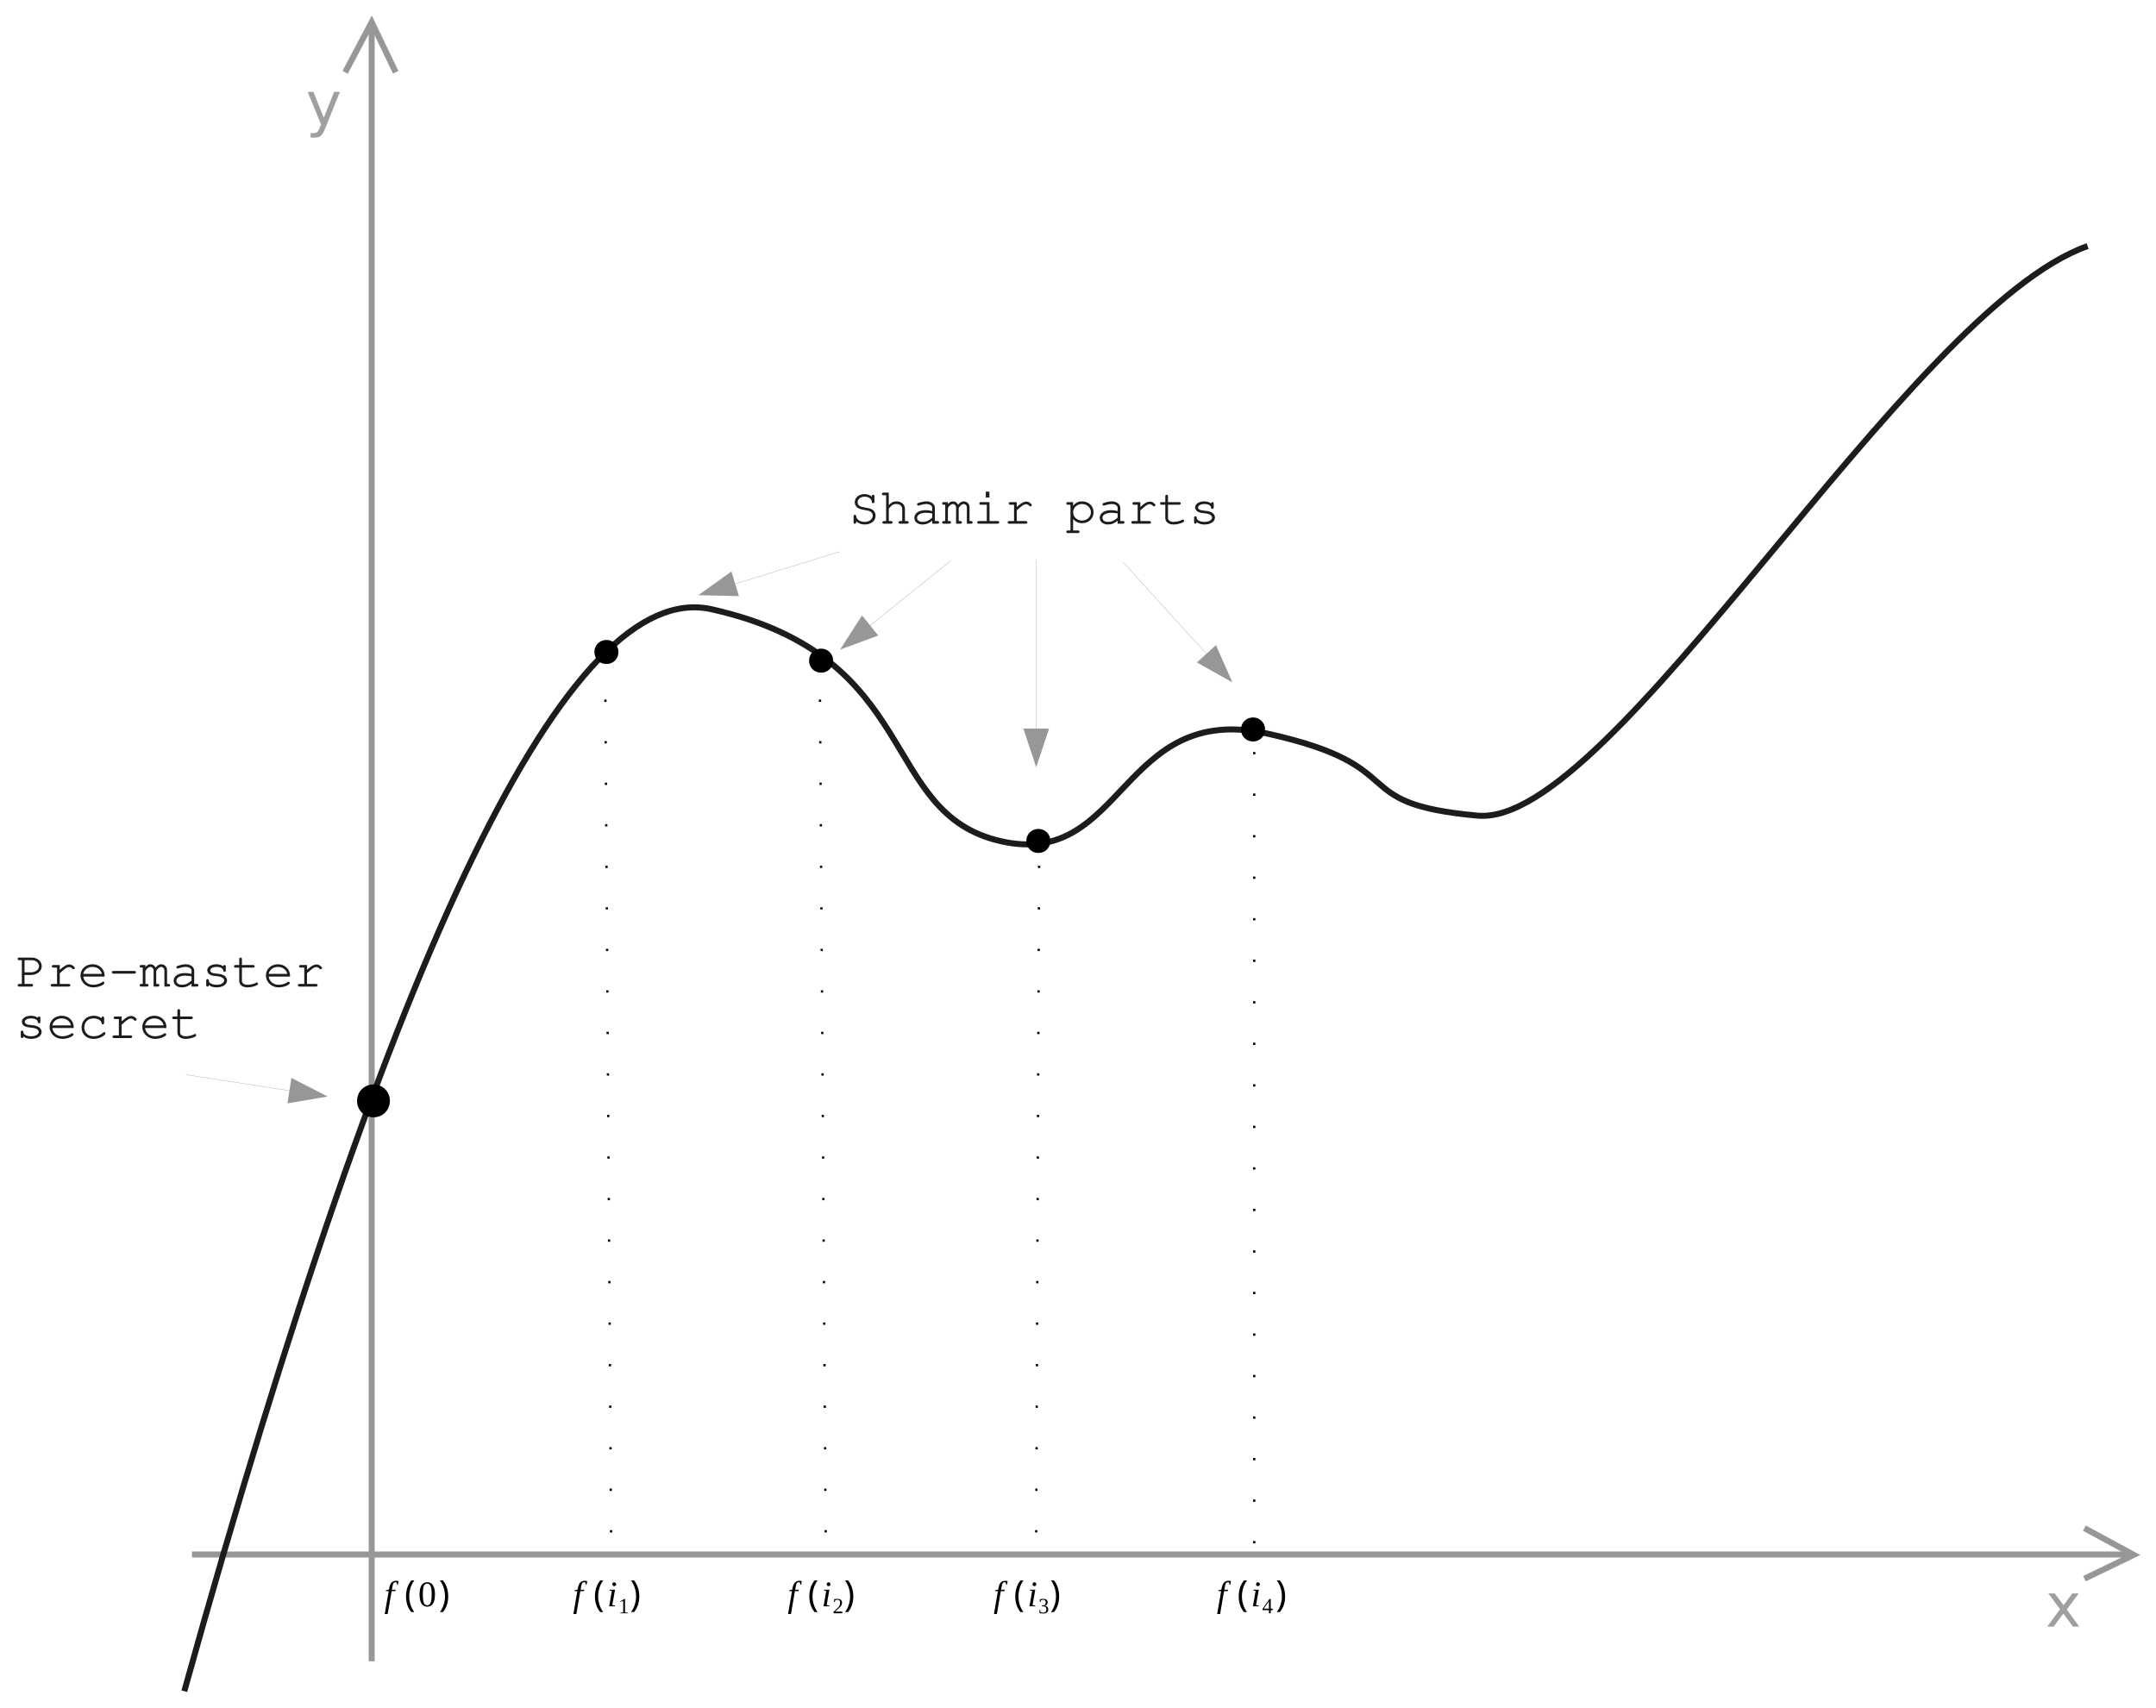
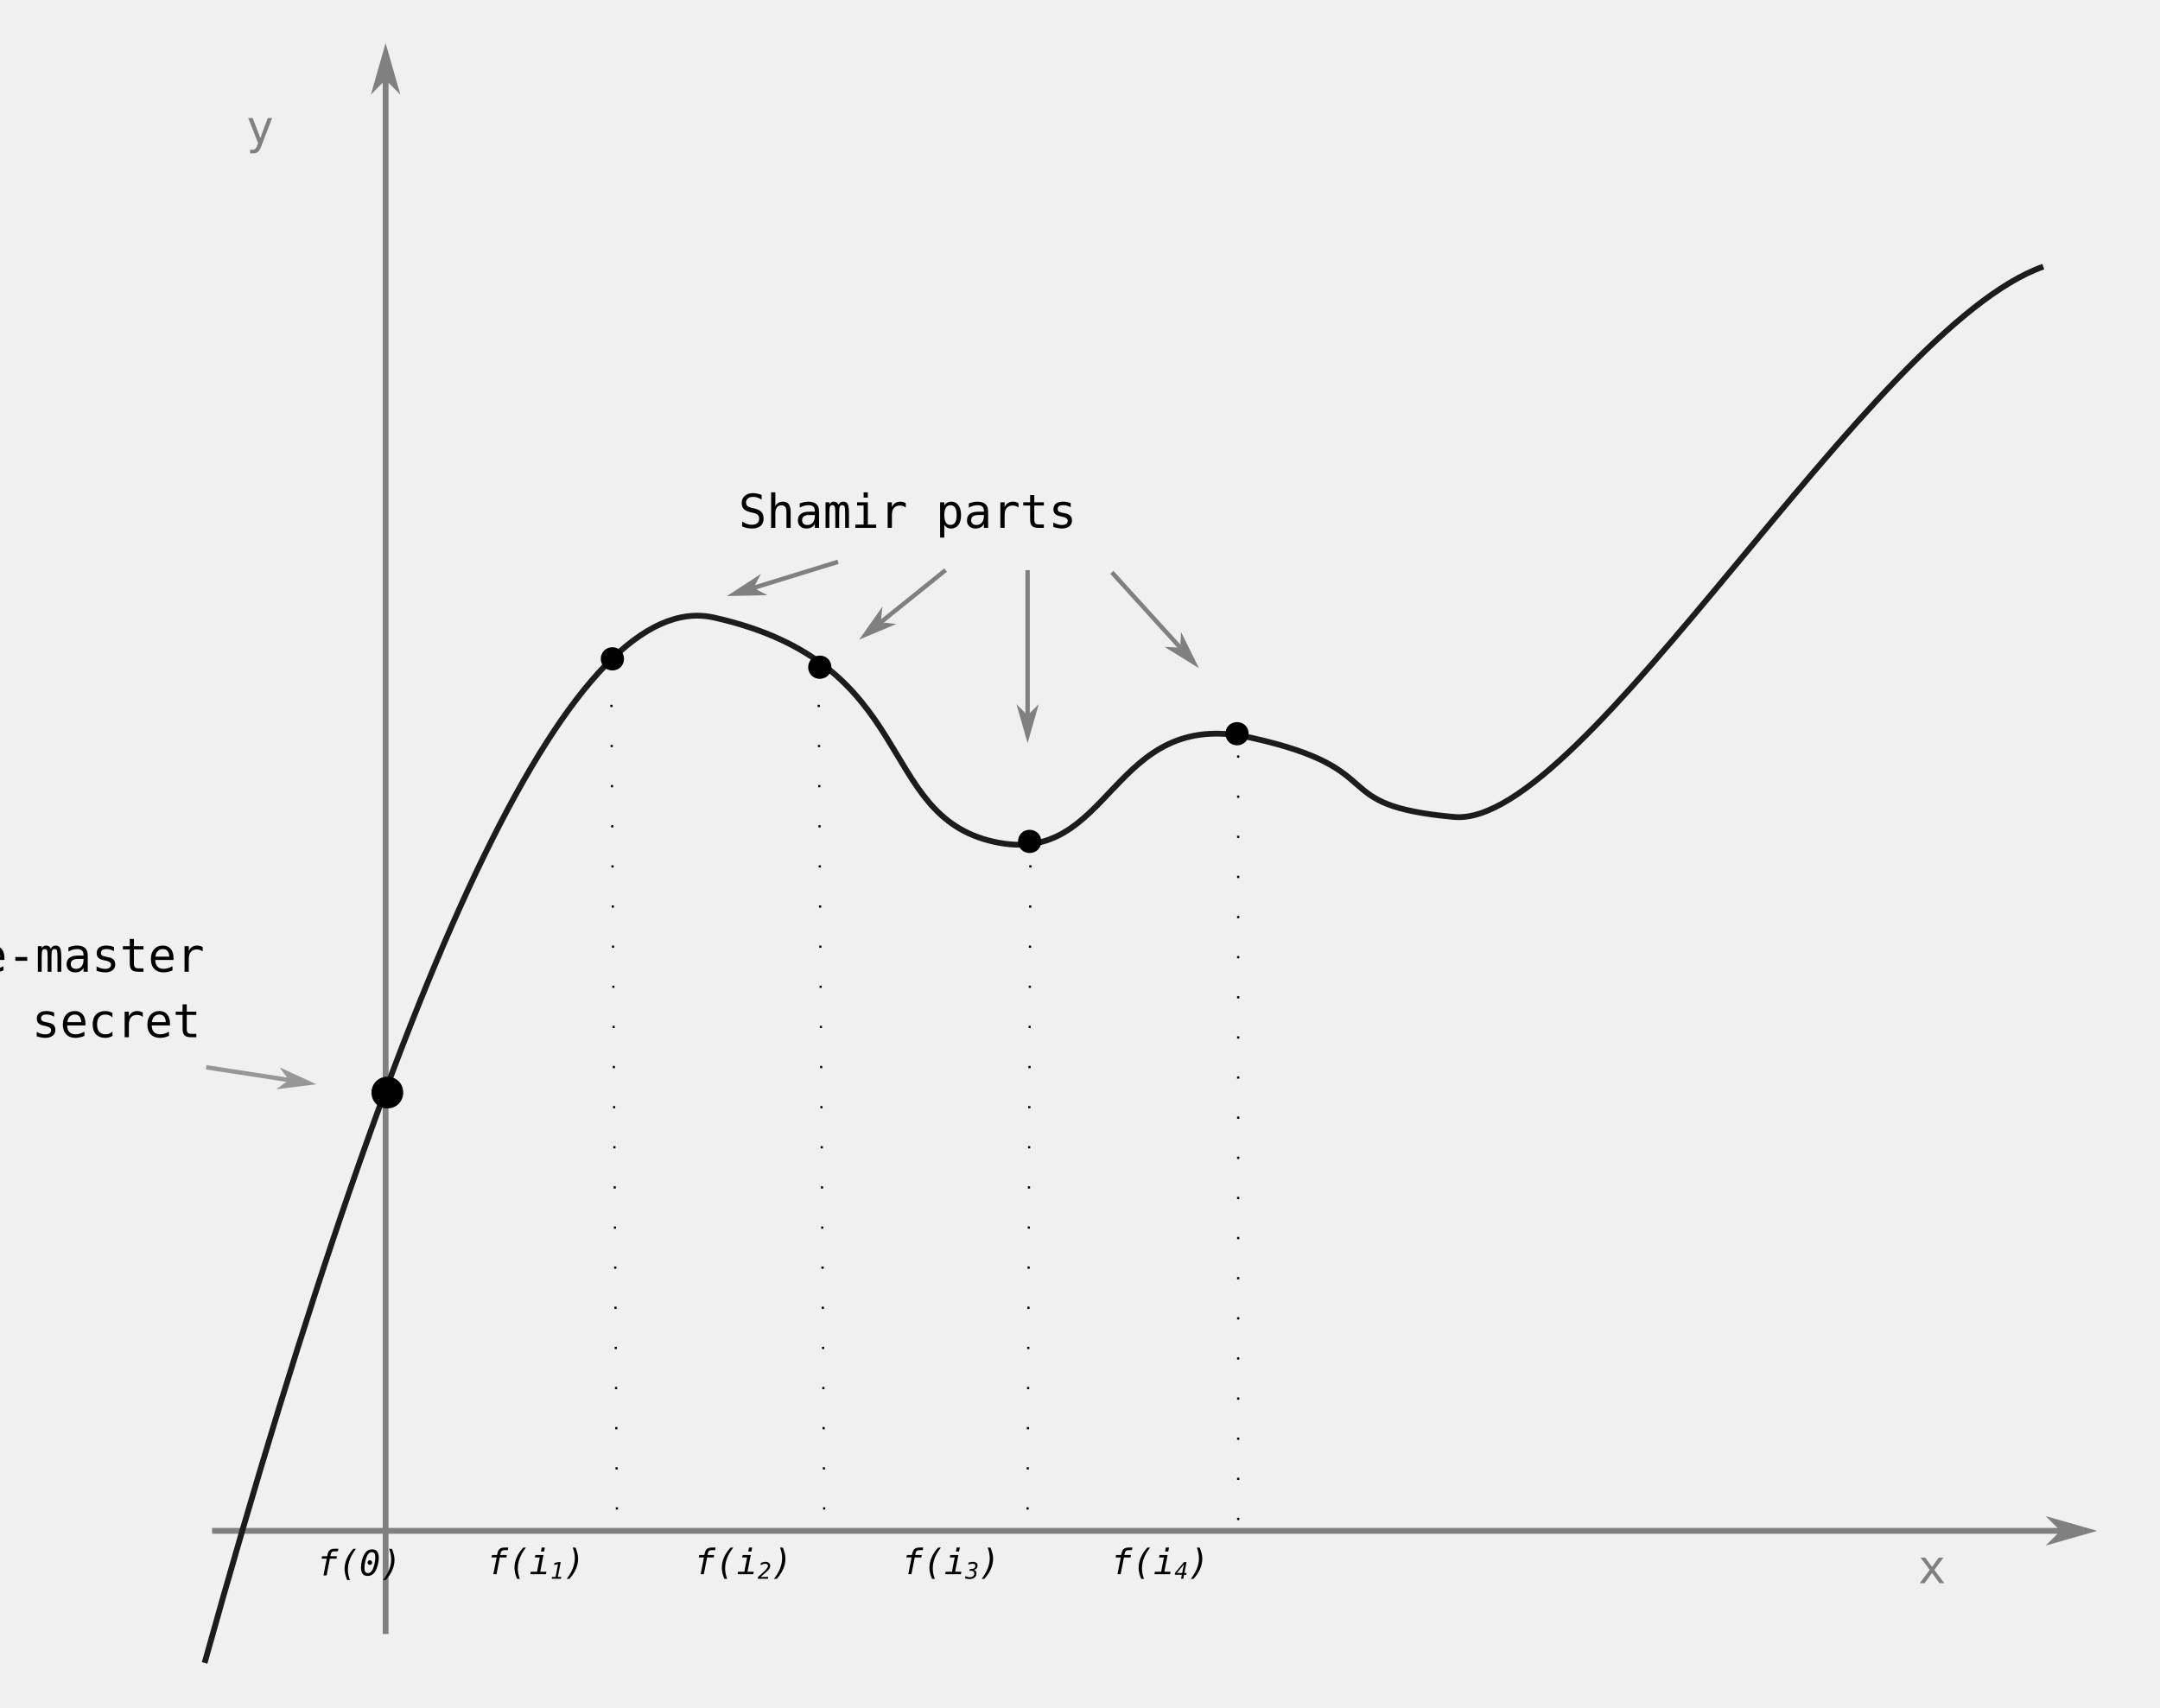
- <svg xmlns="http://www.w3.org/2000/svg" viewBox="0 0 949.333 752" height="752" width="949.333" xml:space="preserve" id="svg2" version="1.1">
+ <svg xmlns="http://www.w3.org/2000/svg" viewBox="0 0 984.522 778.373" height="778.373" width="984.522" xml:space="preserve" id="svg2" version="1.1">
  <defs id="defs6">
-     <clipPath id="clipPath18" clipPathUnits="userSpaceOnUse">
-       <path id="path16" d="M 0,0 H 1037.991 V 972 H 0 Z" />
-     </clipPath>
-     <clipPath id="clipPath22" clipPathUnits="userSpaceOnUse">
-       <path style="clip-rule:evenodd" id="path20" d="M 0,0.028 H 1037.962 V 971.999 H 0 Z" />
-     </clipPath>
-     <clipPath id="clipPath26" clipPathUnits="userSpaceOnUse">
-       <path style="clip-rule:evenodd" id="path24" d="m 265.209,234.255 h 28.743 v 15.363 h -28.743 z" />
-     </clipPath>
-     <clipPath id="clipPath30" clipPathUnits="userSpaceOnUse">
-       <path style="clip-rule:evenodd" id="path28" d="m 336.075,234.255 h 28.743 v 15.363 h -28.743 z" />
-     </clipPath>
-     <clipPath id="clipPath34" clipPathUnits="userSpaceOnUse">
-       <path style="clip-rule:evenodd" id="path32" d="m 477.807,234.255 h 29.338 v 15.363 h -29.338 z" />
-     </clipPath>
-     <clipPath id="clipPath38" clipPathUnits="userSpaceOnUse">
-       <path style="clip-rule:evenodd" id="path36" d="m 404.107,234.255 h 28.743 v 15.363 h -28.743 z" />
-     </clipPath>
-     <clipPath id="clipPath42" clipPathUnits="userSpaceOnUse">
-       <path style="clip-rule:evenodd" id="path40" d="m 202.847,235.077 h 28.006 v 14.541 h -28.006 z" />
-     </clipPath>
-     <clipPath id="clipPath46" clipPathUnits="userSpaceOnUse">
-       <path style="clip-rule:evenodd" id="path44" d="M 0,0.028 H 1037.962 V 971.999 H 0 Z" />
-     </clipPath>
+     <marker orient="auto" refY="0.0" refX="0.0" id="Arrow1Mstart" style="overflow:visible">
+       <path id="path6811" d="M 0.0,0.0 L 5.0,-5.0 L -12.5,0.0 L 5.0,5.0 L 0.0,0.0 z " style="fill-rule:evenodd;stroke:#808080;stroke-width:1pt;stroke-opacity:1;fill:#808080;fill-opacity:1" transform="scale(0.4) translate(10,0)" />
+     </marker>
+     <marker orient="auto" refY="0.0" refX="0.0" id="Arrow1Mend" style="overflow:visible;">
+       <path id="path6814" d="M 0.0,0.0 L 5.0,-5.0 L -12.5,0.0 L 5.0,5.0 L 0.0,0.0 z " style="fill-rule:evenodd;stroke:#808080;stroke-width:1pt;stroke-opacity:1;fill:#808080;fill-opacity:1" transform="scale(0.4) rotate(180) translate(10,0)" />
+     </marker>
+     <marker style="overflow:visible;" id="marker7557" refX="0.0" refY="0.0" orient="auto">
+       <path transform="scale(0.4) rotate(180) translate(10,0)" style="fill-rule:evenodd;stroke:#808080;stroke-width:1pt;stroke-opacity:1;fill:#808080;fill-opacity:1" d="M 0.0,0.0 L 5.0,-5.0 L -12.5,0.0 L 5.0,5.0 L 0.0,0.0 z " id="path7555" />
+     </marker>
+     <marker style="overflow:visible;" id="marker7493" refX="0.0" refY="0.0" orient="auto">
+       <path transform="scale(0.4) rotate(180) translate(10,0)" style="fill-rule:evenodd;stroke:#808080;stroke-width:1pt;stroke-opacity:1;fill:#808080;fill-opacity:1" d="M 0.0,0.0 L 5.0,-5.0 L -12.5,0.0 L 5.0,5.0 L 0.0,0.0 z " id="path7491" />
+     </marker>
+     <marker style="overflow:visible;" id="marker7435" refX="0.0" refY="0.0" orient="auto">
+       <path transform="scale(0.4) rotate(180) translate(10,0)" style="fill-rule:evenodd;stroke:#808080;stroke-width:1pt;stroke-opacity:1;fill:#808080;fill-opacity:1" d="M 0.0,0.0 L 5.0,-5.0 L -12.5,0.0 L 5.0,5.0 L 0.0,0.0 z " id="path7433" />
+     </marker>
+     <marker orient="auto" refY="0.0" refX="0.0" id="marker7377" style="overflow:visible;">
+       <path id="path7375" d="M 0.0,0.0 L 5.0,-5.0 L -12.5,0.0 L 5.0,5.0 L 0.0,0.0 z " style="fill-rule:evenodd;stroke:#808080;stroke-width:1pt;stroke-opacity:1;fill:#808080;fill-opacity:1" transform="scale(0.4) rotate(180) translate(10,0)" />
+     </marker>
+     <marker orient="auto" refY="0.0" refX="0.0" id="marker7313" style="overflow:visible;">
+       <path id="path7311" d="M 0.0,0.0 L 5.0,-5.0 L -12.5,0.0 L 5.0,5.0 L 0.0,0.0 z " style="fill-rule:evenodd;stroke:#979797;stroke-width:1pt;stroke-opacity:1;fill:#979797;fill-opacity:1" transform="scale(0.4) rotate(180) translate(10,0)" />
+     </marker>
  </defs>
-   <g transform="matrix(1.333333,0,0,-1.333333,0,752)" id="g10">
-     <g transform="translate(-79,-205)" id="g12">
-       <g id="g14" />
-       <g id="g340">
-         <g id="g338" clip-path="url(#clipPath18)">
-           <g id="g124">
-             <g id="g122" clip-path="url(#clipPath22)">
-               <path id="path48" style="fill:#ffffff;fill-opacity:1;fill-rule:evenodd;stroke:none" d="M 0,972 H 1037.962 V 0.028 L 0,0.028 Z" />
-               <g id="g52">
-                 <path id="path50" style="fill:none;stroke:#979797;stroke-width:1.984;stroke-linecap:butt;stroke-linejoin:miter;stroke-miterlimit:7.661;stroke-dasharray:none;stroke-opacity:1" d="m 201.742,760.252 v -540" />
-               </g>
-               <g id="g56">
-                 <path id="path54" style="fill:none;stroke:#979797;stroke-width:1.984;stroke-linecap:butt;stroke-linejoin:miter;stroke-miterlimit:7.661;stroke-dasharray:none;stroke-opacity:1" d="M 142.413,255.515 H 782.957" />
-               </g>
-               <g id="g62">
-                 <text id="text60" style="font-variant:normal;font-weight:normal;font-size:20.013px;font-family:'Bitstream Vera Sans';-inkscape-font-specification:BitstreamVeraSans-Roman;writing-mode:lr-tb;fill:#9f9f9f;fill-opacity:1;fill-rule:nonzero;stroke:none" transform="matrix(1,0,0,-1,180,727.71)">
-                   <tspan id="tspan58" y="0" x="0">y</tspan>
-                 </text>
-               </g>
-               <g id="g66">
-                 <path id="path64" style="fill:none;stroke:#1c1c1c;stroke-width:1.984;stroke-linecap:butt;stroke-linejoin:miter;stroke-miterlimit:7.661;stroke-dasharray:none;stroke-opacity:1" d="m 139.861,210.359 c 69.308,248.74 127.361,367.852 174.133,357.392 70.157,-15.704 54.878,-67.521 95.669,-76.649 40.791,-9.127 39.345,46.46 88.157,35.518 48.813,-10.913 24.577,-23.017 69.166,-27.042 44.589,-4.025 141.817,167.187 201.43,188.135" />
-               </g>
-               <g id="g70">
-                 <path id="path68" style="fill:none;stroke:#979797;stroke-width:1.984;stroke-linecap:butt;stroke-linejoin:miter;stroke-miterlimit:7.661;stroke-dasharray:none;stroke-opacity:1" d="m 192.983,745.115 8.759,16.554 7.937,-16.554" />
-               </g>
-               <g id="g74">
-                 <path id="path72" style="fill:none;stroke:#979797;stroke-width:1.984;stroke-linecap:butt;stroke-linejoin:miter;stroke-miterlimit:7.661;stroke-dasharray:none;stroke-opacity:1" d="m 767.367,264.217 16.271,-8.815 -16.271,-7.881" />
-               </g>
-               <g id="g80">
-                 <text id="text78" style="font-variant:normal;font-weight:normal;font-size:20.013px;font-family:'Bitstream Vera Sans';-inkscape-font-specification:BitstreamVeraSans-Roman;writing-mode:lr-tb;fill:#9f9f9f;fill-opacity:1;fill-rule:nonzero;stroke:none" transform="matrix(1,0,0,-1,754.498,231.704)">
-                   <tspan id="tspan76" y="0" x="0">x</tspan>
-                 </text>
-               </g>
-               <path id="path82" style="fill:#000000;fill-opacity:1;fill-rule:evenodd;stroke:none" d="m 279.269,557.235 c 2.041,0 3.6,-1.559 3.6,-3.6 0,-2.041 -1.559,-3.6 -3.6,-3.6 -2.041,0 -3.6,1.559 -3.6,3.6 0,2.041 1.559,3.6 3.6,3.6 z" />
-               <g id="g86">
-                 <path id="path84" style="fill:none;stroke:#000000;stroke-width:0.75;stroke-linecap:butt;stroke-linejoin:round;stroke-miterlimit:10;stroke-dasharray:none;stroke-opacity:1" d="m 279.269,557.235 c 2.041,0 3.6,-1.559 3.6,-3.6 0,-2.041 -1.559,-3.6 -3.6,-3.6 -2.041,0 -3.6,1.559 -3.6,3.6 0,2.041 1.559,3.6 3.6,3.6 z" />
-               </g>
-               <path id="path88" style="fill:#000000;fill-opacity:1;fill-rule:evenodd;stroke:none" d="m 350.164,554.372 c 2.041,0 3.6,-1.559 3.6,-3.6 0,-2.041 -1.559,-3.6 -3.6,-3.6 -2.041,0 -3.6,1.559 -3.6,3.6 0,2.041 1.559,3.6 3.6,3.6 z" />
-               <g id="g92">
-                 <path id="path90" style="fill:none;stroke:#000000;stroke-width:0.75;stroke-linecap:butt;stroke-linejoin:round;stroke-miterlimit:10;stroke-dasharray:none;stroke-opacity:1" d="m 350.164,554.372 c 2.041,0 3.6,-1.559 3.6,-3.6 0,-2.041 -1.559,-3.6 -3.6,-3.6 -2.041,0 -3.6,1.559 -3.6,3.6 0,2.041 1.559,3.6 3.6,3.6 z" />
-               </g>
-               <path id="path94" style="fill:#000000;fill-opacity:1;fill-rule:evenodd;stroke:none" d="m 421.909,494.816 c 2.041,0 3.6,-1.559 3.6,-3.6 0,-2.041 -1.559,-3.6 -3.6,-3.6 -2.041,0 -3.6,1.559 -3.6,3.6 0,2.041 1.559,3.6 3.6,3.6 z" />
-               <g id="g98">
-                 <path id="path96" style="fill:none;stroke:#000000;stroke-width:0.75;stroke-linecap:butt;stroke-linejoin:round;stroke-miterlimit:10;stroke-dasharray:none;stroke-opacity:1" d="m 421.909,494.816 c 2.041,0 3.6,-1.559 3.6,-3.6 0,-2.041 -1.559,-3.6 -3.6,-3.6 -2.041,0 -3.6,1.559 -3.6,3.6 0,2.041 1.559,3.6 3.6,3.6 z" />
-               </g>
-               <g id="g102">
-                 <path id="path100" style="fill:none;stroke:#000000;stroke-width:0.75;stroke-linecap:butt;stroke-linejoin:round;stroke-miterlimit:10;stroke-dasharray:0.764, 12.954;stroke-dashoffset:0;stroke-opacity:1" d="m 280.8,262.8 -1.928,283.861" />
-               </g>
-               <g id="g106">
-                 <path id="path104" style="fill:none;stroke:#000000;stroke-width:0.75;stroke-linecap:butt;stroke-linejoin:round;stroke-miterlimit:10;stroke-dasharray:0.764, 12.954;stroke-dashoffset:0;stroke-opacity:1" d="m 351.666,262.8 -1.927,283.861" />
-               </g>
-               <g id="g110">
-                 <path id="path108" style="fill:none;stroke:#000000;stroke-width:0.75;stroke-linecap:butt;stroke-linejoin:round;stroke-miterlimit:10;stroke-dasharray:0.764, 12.954;stroke-dashoffset:0;stroke-opacity:1" d="M 421.2,262.8 422.164,486" />
-               </g>
-               <g id="g114">
-                 <path id="path112" style="fill:none;stroke:#000000;stroke-width:0.75;stroke-linecap:butt;stroke-linejoin:round;stroke-miterlimit:10;stroke-dasharray:0.764, 12.954;stroke-dashoffset:0;stroke-opacity:1" d="M 493.2,259.2 V 527.669" />
-               </g>
-               <path id="path116" style="fill:#000000;fill-opacity:1;fill-rule:evenodd;stroke:none" d="m 492.803,531.638 c 2.041,0 3.6,-1.559 3.6,-3.6 0,-2.041 -1.559,-3.6 -3.6,-3.6 -2.041,0 -3.6,1.559 -3.6,3.6 0,2.041 1.559,3.6 3.6,3.6 z" />
-               <g id="g120">
-                 <path id="path118" style="fill:none;stroke:#000000;stroke-width:0.75;stroke-linecap:butt;stroke-linejoin:round;stroke-miterlimit:10;stroke-dasharray:none;stroke-opacity:1" d="m 492.803,531.638 c 2.041,0 3.6,-1.559 3.6,-3.6 0,-2.041 -1.559,-3.6 -3.6,-3.6 -2.041,0 -3.6,1.559 -3.6,3.6 0,2.041 1.559,3.6 3.6,3.6 z" />
-               </g>
-             </g>
-           </g>
-           <g id="g158">
-             <g id="g156" clip-path="url(#clipPath26)">
-               <g id="g130">
-                 <text id="text128" style="font-style:italic;font-variant:normal;font-size:11.991px;font-family:'Liberation Serif';-inkscape-font-specification:LiberationSerif-Italic;writing-mode:lr-tb;fill:#000000;fill-opacity:1;fill-rule:nonzero;stroke:none" transform="matrix(1,0,0,-1,268.214,238.394)">
-                   <tspan id="tspan126" y="0" x="0">f</tspan>
-                 </text>
-               </g>
-               <g id="g136">
-                 <text id="text134" style="font-variant:normal;font-weight:normal;font-size:11.991px;font-family:OpenSymbol;-inkscape-font-specification:OpenSymbol;writing-mode:lr-tb;fill:#000000;fill-opacity:1;fill-rule:nonzero;stroke:none" transform="matrix(1,0,0,-1,274.989,238.394)">
-                   <tspan id="tspan132" y="0" x="0">(</tspan>
-                 </text>
-               </g>
-               <g id="g142">
-                 <text id="text140" style="font-style:italic;font-variant:normal;font-size:11.991px;font-family:'Liberation Serif';-inkscape-font-specification:LiberationSerif-Italic;writing-mode:lr-tb;fill:#000000;fill-opacity:1;fill-rule:nonzero;stroke:none" transform="matrix(1,0,0,-1,279.496,238.394)">
-                   <tspan id="tspan138" y="0" x="0">i</tspan>
-                 </text>
-               </g>
-               <g id="g148">
-                 <text id="text146" style="font-variant:normal;font-weight:normal;font-size:7.2px;font-family:'Liberation Serif';-inkscape-font-specification:LiberationSerif;writing-mode:lr-tb;fill:#000000;fill-opacity:1;fill-rule:nonzero;stroke:none" transform="matrix(1,0,0,-1,283.209,236.098)">
-                   <tspan id="tspan144" y="0" x="0">1</tspan>
-                 </text>
-               </g>
-               <g id="g154">
-                 <text id="text152" style="font-variant:normal;font-weight:normal;font-size:11.991px;font-family:OpenSymbol;-inkscape-font-specification:OpenSymbol;writing-mode:lr-tb;fill:#000000;fill-opacity:1;fill-rule:nonzero;stroke:none" transform="matrix(1,0,0,-1,287.008,238.394)">
-                   <tspan id="tspan150" y="0" x="0">)</tspan>
-                 </text>
-               </g>
-             </g>
-           </g>
-           <g id="g192">
-             <g id="g190" clip-path="url(#clipPath30)">
-               <g id="g164">
-                 <text id="text162" style="font-style:italic;font-variant:normal;font-size:11.991px;font-family:'Liberation Serif';-inkscape-font-specification:LiberationSerif-Italic;writing-mode:lr-tb;fill:#000000;fill-opacity:1;fill-rule:nonzero;stroke:none" transform="matrix(0.9929,0,0,-1,339.109,238.394)">
-                   <tspan id="tspan160" y="0" x="0">f</tspan>
-                 </text>
-               </g>
-               <g id="g170">
-                 <text id="text168" style="font-variant:normal;font-weight:normal;font-size:11.991px;font-family:OpenSymbol;-inkscape-font-specification:OpenSymbol;writing-mode:lr-tb;fill:#000000;fill-opacity:1;fill-rule:nonzero;stroke:none" transform="matrix(0.9929,0,0,-1,345.798,238.394)">
-                   <tspan id="tspan166" y="0" x="0">(</tspan>
-                 </text>
-               </g>
-               <g id="g176">
-                 <text id="text174" style="font-style:italic;font-variant:normal;font-size:11.991px;font-family:'Liberation Serif';-inkscape-font-specification:LiberationSerif-Italic;writing-mode:lr-tb;fill:#000000;fill-opacity:1;fill-rule:nonzero;stroke:none" transform="matrix(0.9929,0,0,-1,350.306,238.394)">
-                   <tspan id="tspan172" y="0" x="0">i</tspan>
-                 </text>
-               </g>
-               <g id="g182">
-                 <text id="text180" style="font-variant:normal;font-weight:normal;font-size:7.2px;font-family:'Liberation Serif';-inkscape-font-specification:LiberationSerif;writing-mode:lr-tb;fill:#000000;fill-opacity:1;fill-rule:nonzero;stroke:none" transform="matrix(0.99212,0,0,-1,353.991,236.098)">
-                   <tspan id="tspan178" y="0" x="0">2</tspan>
-                 </text>
-               </g>
-               <g id="g188">
-                 <text id="text186" style="font-variant:normal;font-weight:normal;font-size:11.991px;font-family:OpenSymbol;-inkscape-font-specification:OpenSymbol;writing-mode:lr-tb;fill:#000000;fill-opacity:1;fill-rule:nonzero;stroke:none" transform="matrix(0.9929,0,0,-1,357.704,238.394)">
-                   <tspan id="tspan184" y="0" x="0">)</tspan>
-                 </text>
-               </g>
-             </g>
-           </g>
-           <g id="g226">
-             <g id="g224" clip-path="url(#clipPath34)">
-               <g id="g198">
-                 <text id="text196" style="font-style:italic;font-variant:normal;font-size:11.991px;font-family:'Liberation Serif';-inkscape-font-specification:LiberationSerif-Italic;writing-mode:lr-tb;fill:#000000;fill-opacity:1;fill-rule:nonzero;stroke:none" transform="matrix(1,0,0,-1,480.813,238.394)">
-                   <tspan id="tspan194" y="0" x="0">f</tspan>
-                 </text>
-               </g>
-               <g id="g204">
-                 <text id="text202" style="font-variant:normal;font-weight:normal;font-size:11.991px;font-family:OpenSymbol;-inkscape-font-specification:OpenSymbol;writing-mode:lr-tb;fill:#000000;fill-opacity:1;fill-rule:nonzero;stroke:none" transform="matrix(1,0,0,-1,487.587,238.394)">
-                   <tspan id="tspan200" y="0" x="0">(</tspan>
-                 </text>
-               </g>
-               <g id="g210">
-                 <text id="text208" style="font-style:italic;font-variant:normal;font-size:11.991px;font-family:'Liberation Serif';-inkscape-font-specification:LiberationSerif-Italic;writing-mode:lr-tb;fill:#000000;fill-opacity:1;fill-rule:nonzero;stroke:none" transform="matrix(1,0,0,-1,492.094,238.394)">
-                   <tspan id="tspan206" y="0" x="0">i</tspan>
-                 </text>
-               </g>
-               <g id="g216">
-                 <text id="text214" style="font-variant:normal;font-weight:normal;font-size:7.2px;font-family:'Liberation Serif';-inkscape-font-specification:LiberationSerif;writing-mode:lr-tb;fill:#000000;fill-opacity:1;fill-rule:nonzero;stroke:none" transform="matrix(1,0,0,-1,495.808,236.098)">
-                   <tspan id="tspan212" y="0" x="0">4</tspan>
-                 </text>
-               </g>
-               <g id="g222">
-                 <text id="text220" style="font-variant:normal;font-weight:normal;font-size:11.991px;font-family:OpenSymbol;-inkscape-font-specification:OpenSymbol;writing-mode:lr-tb;fill:#000000;fill-opacity:1;fill-rule:nonzero;stroke:none" transform="matrix(1,0,0,-1,500.287,238.394)">
-                   <tspan id="tspan218" y="0" x="0">)</tspan>
-                 </text>
-               </g>
-             </g>
-           </g>
-           <g id="g260">
-             <g id="g258" clip-path="url(#clipPath38)">
-               <g id="g232">
-                 <text id="text230" style="font-style:italic;font-variant:normal;font-size:11.991px;font-family:'Liberation Serif';-inkscape-font-specification:LiberationSerif-Italic;writing-mode:lr-tb;fill:#000000;fill-opacity:1;fill-rule:nonzero;stroke:none" transform="matrix(0.98817,0,0,-1,407.112,238.394)">
-                   <tspan id="tspan228" y="0" x="0">f</tspan>
-                 </text>
-               </g>
-               <g id="g238">
-                 <text id="text236" style="font-variant:normal;font-weight:normal;font-size:11.991px;font-family:OpenSymbol;-inkscape-font-specification:OpenSymbol;writing-mode:lr-tb;fill:#000000;fill-opacity:1;fill-rule:nonzero;stroke:none" transform="matrix(0.98817,0,0,-1,413.802,238.394)">
-                   <tspan id="tspan234" y="0" x="0">(</tspan>
-                 </text>
-               </g>
-               <g id="g244">
-                 <text id="text242" style="font-style:italic;font-variant:normal;font-size:11.991px;font-family:'Liberation Serif';-inkscape-font-specification:LiberationSerif-Italic;writing-mode:lr-tb;fill:#000000;fill-opacity:1;fill-rule:nonzero;stroke:none" transform="matrix(0.98817,0,0,-1,418.309,238.394)">
-                   <tspan id="tspan240" y="0" x="0">i</tspan>
-                 </text>
-               </g>
-               <g id="g250">
-                 <text id="text248" style="font-variant:normal;font-weight:normal;font-size:7.2px;font-family:'Liberation Serif';-inkscape-font-specification:LiberationSerif;writing-mode:lr-tb;fill:#000000;fill-opacity:1;fill-rule:nonzero;stroke:none" transform="matrix(0.98818,0,0,-1,421.909,236.098)">
-                   <tspan id="tspan246" y="0" x="0">3</tspan>
-                 </text>
-               </g>
-               <g id="g256">
-                 <text id="text254" style="font-variant:normal;font-weight:normal;font-size:11.991px;font-family:OpenSymbol;-inkscape-font-specification:OpenSymbol;writing-mode:lr-tb;fill:#000000;fill-opacity:1;fill-rule:nonzero;stroke:none" transform="matrix(0.98817,0,0,-1,425.707,238.394)">
-                   <tspan id="tspan252" y="0" x="0">)</tspan>
-                 </text>
-               </g>
-             </g>
-           </g>
-           <g id="g288">
-             <g id="g286" clip-path="url(#clipPath42)">
-               <g id="g266">
-                 <text id="text264" style="font-style:italic;font-variant:normal;font-size:11.991px;font-family:'Liberation Serif';-inkscape-font-specification:LiberationSerif-Italic;writing-mode:lr-tb;fill:#000000;fill-opacity:1;fill-rule:nonzero;stroke:none" transform="matrix(1,0,0,-1,205.909,238.394)">
-                   <tspan id="tspan262" y="0" x="0">f</tspan>
-                 </text>
-               </g>
-               <g id="g272">
-                 <text id="text270" style="font-variant:normal;font-weight:normal;font-size:11.991px;font-family:OpenSymbol;-inkscape-font-specification:OpenSymbol;writing-mode:lr-tb;fill:#000000;fill-opacity:1;fill-rule:nonzero;stroke:none" transform="matrix(1,0,0,-1,212.598,238.394)">
-                   <tspan id="tspan268" y="0" x="0">(</tspan>
-                 </text>
-               </g>
-               <g id="g278">
-                 <text id="text276" style="font-variant:normal;font-weight:normal;font-size:11.991px;font-family:'Liberation Serif';-inkscape-font-specification:LiberationSerif;writing-mode:lr-tb;fill:#000000;fill-opacity:1;fill-rule:nonzero;stroke:none" transform="matrix(1,0,0,-1,217.106,238.394)">
-                   <tspan id="tspan274" y="0" x="0">0</tspan>
-                 </text>
-               </g>
-               <g id="g284">
-                 <text id="text282" style="font-variant:normal;font-weight:normal;font-size:11.991px;font-family:OpenSymbol;-inkscape-font-specification:OpenSymbol;writing-mode:lr-tb;fill:#000000;fill-opacity:1;fill-rule:nonzero;stroke:none" transform="matrix(1,0,0,-1,223.909,238.394)">
-                   <tspan id="tspan280" y="0" x="0">)</tspan>
-                 </text>
-               </g>
-             </g>
-           </g>
-           <g id="g336">
-             <g id="g334" clip-path="url(#clipPath46)">
-               <path id="path290" style="fill:#000000;fill-opacity:1;fill-rule:evenodd;stroke:none" d="m 202.337,410.4 c 2.863,0 5.046,-2.183 5.046,-5.046 0,-2.863 -2.183,-5.045 -5.046,-5.045 -2.863,0 -5.046,2.182 -5.046,5.045 0,2.863 2.183,5.046 5.046,5.046 z" />
-               <g id="g294">
-                 <path id="path292" style="fill:none;stroke:#000000;stroke-width:0.75;stroke-linecap:butt;stroke-linejoin:round;stroke-miterlimit:10;stroke-dasharray:none;stroke-opacity:1" d="m 202.337,410.4 c 2.863,0 5.046,-2.183 5.046,-5.046 0,-2.863 -2.183,-5.045 -5.046,-5.045 -2.863,0 -5.046,2.182 -5.046,5.045 0,2.863 2.183,5.046 5.046,5.046 z" />
-               </g>
-               <g id="g300">
-                 <text id="text298" style="font-variant:normal;font-weight:normal;font-size:17.008px;font-family:'Nimbus Mono PS';-inkscape-font-specification:NimbusMonoPSRegular;writing-mode:lr-tb;fill:#1c1c1c;fill-opacity:1;fill-rule:nonzero;stroke:none" transform="matrix(1,0,0,-1,359.405,596.013)">
-                   <tspan id="tspan296" y="0" x="0 10.205 20.41 30.614 40.819 51.024 61.229 71.434 81.638 91.843 102.048 112.253">Shamir parts</tspan>
-                 </text>
-               </g>
-               <g id="g306">
-                 <text id="text304" style="font-variant:normal;font-weight:normal;font-size:17.008px;font-family:'Nimbus Mono PS';-inkscape-font-specification:NimbusMonoPSRegular;writing-mode:lr-tb;fill:#1c1c1c;fill-opacity:1;fill-rule:nonzero;stroke:none" transform="matrix(1,0,0,-1,84.189,443.112)">
-                   <tspan id="tspan302" y="0" x="0 10.205 20.41 30.614 40.819 51.024 61.229 71.434 81.638 91.843">Pre-master</tspan>
-                 </text>
-               </g>
-               <g id="g312">
-                 <text id="text310" style="font-variant:normal;font-weight:normal;font-size:17.008px;font-family:'Nimbus Mono PS';-inkscape-font-specification:NimbusMonoPSRegular;writing-mode:lr-tb;fill:#1c1c1c;fill-opacity:1;fill-rule:nonzero;stroke:none" transform="matrix(1,0,0,-1,84.189,426.104)">
-                   <tspan id="tspan308" y="0" x="0 10.205 20.41 30.614 40.819 51.024">secret</tspan>
-                 </text>
-               </g>
-               <path id="path314" style="fill:none;stroke:#979797;stroke-width:0.1;stroke-linecap:butt;stroke-linejoin:miter;stroke-miterlimit:10;stroke-dasharray:none;stroke-opacity:1" d="m 140.4,414 34.753,-5.357" />
-               <path id="path316" style="fill:#979797;fill-opacity:1;fill-rule:evenodd;stroke:none" d="m 187.2,406.8 -11.962,6.151 -1.304,-8.419 z" />
-               <path id="path318" style="fill:none;stroke:#979797;stroke-width:0.1;stroke-linecap:butt;stroke-linejoin:miter;stroke-miterlimit:10;stroke-dasharray:none;stroke-opacity:1" d="m 393.165,583.965 -27.269,-21.94" />
-               <path id="path320" style="fill:#979797;fill-opacity:1;fill-rule:evenodd;stroke:none" d="m 356.4,554.4 12.614,4.677 -5.329,6.633 z" />
-               <path id="path322" style="fill:none;stroke:#979797;stroke-width:0.1;stroke-linecap:butt;stroke-linejoin:miter;stroke-miterlimit:10;stroke-dasharray:none;stroke-opacity:1" d="m 450,583.2 27.808,-30.586" />
-               <path id="path324" style="fill:#979797;fill-opacity:1;fill-rule:evenodd;stroke:none" d="m 486,543.6 -5.443,12.302 -6.292,-5.726 z" />
-               <path id="path326" style="fill:none;stroke:#979797;stroke-width:0.1;stroke-linecap:butt;stroke-linejoin:miter;stroke-miterlimit:10;stroke-dasharray:none;stroke-opacity:1" d="M 421.2,583.965 V 527.754" />
-               <path id="path328" style="fill:#979797;fill-opacity:1;fill-rule:evenodd;stroke:none" d="m 421.2,515.565 4.252,12.756 h -8.504 z" />
-               <path id="path330" style="fill:none;stroke:#979797;stroke-width:0.1;stroke-linecap:butt;stroke-linejoin:miter;stroke-miterlimit:10;stroke-dasharray:none;stroke-opacity:1" d="M 356.4,586.8 321.25,575.972" />
-               <path id="path332" style="fill:#979797;fill-opacity:1;fill-rule:evenodd;stroke:none" d="m 309.6,572.4 13.436,-0.312 -2.494,8.136 z" />
-             </g>
-           </g>
-         </g>
-       </g>
-     </g>
-   </g>
+   <g id="g14" transform="matrix(1.333333,0,0,-1.333333,-93.22712,1038.497)" />
+   <path d="M 175.762,24.828 V 744.828" style="fill:none;stroke:#808080;stroke-width:2.646;stroke-linecap:butt;stroke-linejoin:miter;stroke-miterlimit:7.661;stroke-dasharray:none;stroke-opacity:1;marker-start:url(#Arrow1Mstart);marker-end:" id="path50" />
+   <path d="M 96.657,697.81 H 950.716" style="fill:none;stroke:#808080;stroke-width:2.646;stroke-linecap:butt;stroke-linejoin:miter;stroke-miterlimit:7.661;stroke-dasharray:none;stroke-opacity:1;marker-end:url(#Arrow1Mend);marker-start:" id="path54" />
+   <path d="M 93.254,758.018 C 185.665,426.365 263.069,267.549 325.432,281.496 c 93.543,20.939 73.171,90.028 127.559,102.199 54.388,12.169 52.46,-61.947 117.543,-47.357 65.084,14.551 32.769,30.689 92.221,36.056 59.452,5.367 189.089,-222.916 268.573,-250.847" style="fill:none;stroke:#1c1c1c;stroke-width:2.646;stroke-linecap:butt;stroke-linejoin:miter;stroke-miterlimit:7.661;stroke-dasharray:none;stroke-opacity:1" id="path64" />
+   <path id="path82" style="fill:#000000;fill-opacity:1;fill-rule:evenodd;stroke:none;stroke-width:1.333" d="m 279.132,295.517 c 2.721,0 4.8,2.079 4.8,4.8 0,2.721 -2.079,4.8 -4.8,4.8 -2.721,0 -4.8,-2.079 -4.8,-4.8 0,-2.721 2.079,-4.8 4.8,-4.8 z" />
+   <path d="m 279.132,295.517 c 2.721,0 4.8,2.079 4.8,4.8 0,2.721 -2.079,4.8 -4.8,4.8 -2.721,0 -4.8,-2.079 -4.8,-4.8 0,-2.721 2.079,-4.8 4.8,-4.8 z" style="fill:none;stroke:#000000;stroke-width:1;stroke-linecap:butt;stroke-linejoin:round;stroke-miterlimit:10;stroke-dasharray:none;stroke-opacity:1" id="path84" />
+   <path id="path88" style="fill:#000000;fill-opacity:1;fill-rule:evenodd;stroke:none;stroke-width:1.333" d="m 373.658,299.334 c 2.721,0 4.8,2.079 4.8,4.8 0,2.721 -2.079,4.8 -4.8,4.8 -2.721,0 -4.8,-2.079 -4.8,-4.8 0,-2.721 2.079,-4.8 4.8,-4.8 z" />
+   <path d="m 373.658,299.334 c 2.721,0 4.8,2.079 4.8,4.8 0,2.721 -2.079,4.8 -4.8,4.8 -2.721,0 -4.8,-2.079 -4.8,-4.8 0,-2.721 2.079,-4.8 4.8,-4.8 z" style="fill:none;stroke:#000000;stroke-width:1;stroke-linecap:butt;stroke-linejoin:round;stroke-miterlimit:10;stroke-dasharray:none;stroke-opacity:1" id="path90" />
+   <path id="path94" style="fill:#000000;fill-opacity:1;fill-rule:evenodd;stroke:none;stroke-width:1.333" d="m 469.318,378.742 c 2.721,0 4.8,2.079 4.8,4.8 0,2.721 -2.079,4.8 -4.8,4.8 -2.721,0 -4.8,-2.079 -4.8,-4.8 0,-2.721 2.079,-4.8 4.8,-4.8 z" />
+   <path d="m 469.318,378.742 c 2.721,0 4.8,2.079 4.8,4.8 0,2.721 -2.079,4.8 -4.8,4.8 -2.721,0 -4.8,-2.079 -4.8,-4.8 0,-2.721 2.079,-4.8 4.8,-4.8 z" style="fill:none;stroke:#000000;stroke-width:1;stroke-linecap:butt;stroke-linejoin:round;stroke-miterlimit:10;stroke-dasharray:none;stroke-opacity:1" id="path96" />
+   <path d="M 281.173,688.097 278.602,309.616" style="fill:none;stroke:#000000;stroke-width:1;stroke-linecap:butt;stroke-linejoin:round;stroke-miterlimit:10;stroke-dasharray:1.019, 17.272;stroke-dashoffset:0;stroke-opacity:1" id="path100" />
+   <path d="M 375.661,688.097 373.092,309.616" style="fill:none;stroke:#000000;stroke-width:1;stroke-linecap:butt;stroke-linejoin:round;stroke-miterlimit:10;stroke-dasharray:1.019, 17.272;stroke-dashoffset:0;stroke-opacity:1" id="path104" />
+   <path d="M 468.373,688.097 469.658,390.497" style="fill:none;stroke:#000000;stroke-width:1;stroke-linecap:butt;stroke-linejoin:round;stroke-miterlimit:10;stroke-dasharray:1.019, 17.272;stroke-dashoffset:0;stroke-opacity:1" id="path108" />
+   <path d="M 564.373,692.897 V 334.938" style="fill:none;stroke:#000000;stroke-width:1;stroke-linecap:butt;stroke-linejoin:round;stroke-miterlimit:10;stroke-dasharray:1.019, 17.272;stroke-dashoffset:0;stroke-opacity:1" id="path112" />
+   <path id="path116" style="fill:#000000;fill-opacity:1;fill-rule:evenodd;stroke:none;stroke-width:1.333" d="m 563.844,329.646 c 2.721,0 4.8,2.079 4.8,4.8 0,2.721 -2.079,4.8 -4.8,4.8 -2.721,0 -4.8,-2.079 -4.8,-4.8 0,-2.721 2.079,-4.8 4.8,-4.8 z" />
+   <path d="m 563.844,329.646 c 2.721,0 4.8,2.079 4.8,4.8 0,2.721 -2.079,4.8 -4.8,4.8 -2.721,0 -4.8,-2.079 -4.8,-4.8 0,-2.721 2.079,-4.8 4.8,-4.8 z" style="fill:none;stroke:#000000;stroke-width:1;stroke-linecap:butt;stroke-linejoin:round;stroke-miterlimit:10;stroke-dasharray:none;stroke-opacity:1" id="path118" />
+   <path id="path290" style="fill:#000000;fill-opacity:1;fill-rule:evenodd;stroke:none;stroke-width:1.333" d="m 176.556,491.297 c 3.817,0 6.728,2.911 6.728,6.728 0,3.817 -2.911,6.727 -6.728,6.727 -3.817,0 -6.728,-2.909 -6.728,-6.727 0,-3.817 2.911,-6.728 6.728,-6.728 z" />
+   <path d="m 176.556,491.297 c 3.817,0 6.728,2.911 6.728,6.728 0,3.817 -2.911,6.727 -6.728,6.727 -3.817,0 -6.728,-2.909 -6.728,-6.727 0,-3.817 2.911,-6.728 6.728,-6.728 z" style="fill:none;stroke:#000000;stroke-width:1;stroke-linecap:butt;stroke-linejoin:round;stroke-miterlimit:10;stroke-dasharray:none;stroke-opacity:1" id="path292" />
+   <path id="path314" style="fill:none;stroke:#979797;stroke-width:2;stroke-linecap:butt;stroke-linejoin:miter;stroke-miterlimit:10;stroke-dasharray:none;stroke-opacity:1;marker-end:url(#marker7313)" d="m 93.973,486.497 46.337,7.143" />
+   <path id="path318" style="fill:none;stroke:#808080;stroke-width:2;stroke-linecap:butt;stroke-linejoin:miter;stroke-miterlimit:10;stroke-dasharray:none;stroke-opacity:1;marker-end:url(#marker7377)" d="M 430.993,259.877 394.634,289.13" />
+   <path id="path322" style="fill:none;stroke:#808080;stroke-width:2;stroke-linecap:butt;stroke-linejoin:miter;stroke-miterlimit:10;stroke-dasharray:none;stroke-opacity:1;marker-end:url(#marker7493)" d="m 506.773,260.897 37.077,40.781" />
+   <path id="path326" style="fill:none;stroke:#808080;stroke-width:2;stroke-linecap:butt;stroke-linejoin:miter;stroke-miterlimit:10;stroke-dasharray:none;stroke-opacity:1;marker-end:url(#marker7435)" d="m 468.373,259.877 v 74.948" />
+   <path id="path330" style="fill:none;stroke:#808080;stroke-width:2;stroke-linecap:butt;stroke-linejoin:miter;stroke-miterlimit:10;stroke-dasharray:none;stroke-opacity:1;marker-end:url(#marker7557)" d="M 381.973,256.097 335.106,270.534" />
+   <text id="text2104" y="240.61" x="449.79" style="font-style:normal;font-variant:normal;font-weight:normal;font-stretch:normal;font-size:40px;line-height:25px;font-family:'DejaVu Sans Mono';-inkscape-font-specification:'DejaVu Sans Mono';letter-spacing:0px;word-spacing:0px;fill:#000000;fill-opacity:1;stroke:none;stroke-width:1" xml:space="preserve">
+     <tspan style="font-size:21.333px;text-align:center;text-anchor:middle;stroke-width:1" y="240.61" x="449.79" id="tspan2102">Shamir parts</tspan>
+   </text>
+   <text xml:space="preserve" style="font-style:normal;font-variant:normal;font-weight:normal;font-stretch:normal;font-size:40px;line-height:25px;font-family:'DejaVu Sans Mono';-inkscape-font-specification:'DejaVu Sans Mono';letter-spacing:0px;word-spacing:0px;fill:#000000;fill-opacity:1;stroke:none;stroke-width:1" x="89.17" y="442.949" id="text2108">
+     <tspan id="tspan2106" x="89.17" y="442.949" style="font-size:21.333px;text-align:center;text-anchor:middle;stroke-width:1">Pre-master</tspan>
+     <tspan id="tspan2110" x="89.17" y="472.798" style="font-size:21.333px;text-align:center;text-anchor:middle;stroke-width:1">secret</tspan>
+   </text>
+   <text id="text2247" y="718.125" x="199.899" style="font-style:normal;font-variant:normal;font-weight:normal;font-stretch:normal;font-size:40px;line-height:25px;font-family:'DejaVu Sans Mono';-inkscape-font-specification:'DejaVu Sans Mono';letter-spacing:0px;word-spacing:0px;fill:#000000;fill-opacity:1;stroke:none;stroke-width:1" xml:space="preserve">
+     <tspan style="font-style:oblique;font-variant:normal;font-weight:normal;font-stretch:normal;font-size:16px;font-family:'DejaVu Sans Mono';-inkscape-font-specification:'DejaVu Sans Mono Oblique';text-align:center;text-anchor:middle;stroke-width:1" y="718.125" x="199.899" id="tspan2245">f(0)</tspan>
+   </text>
+   <text xml:space="preserve" style="font-style:normal;font-variant:normal;font-weight:normal;font-stretch:normal;font-size:40px;line-height:25px;font-family:'DejaVu Sans Mono';-inkscape-font-specification:'DejaVu Sans Mono';letter-spacing:0px;word-spacing:0px;fill:#000000;fill-opacity:1;stroke:none;stroke-width:1" x="280.47" y="717.58" id="text2253">
+     <tspan id="tspan2251" x="280.47" y="717.58" style="font-style:oblique;font-variant:normal;font-weight:normal;font-stretch:normal;font-size:16px;font-family:'DejaVu Sans Mono';-inkscape-font-specification:'DejaVu Sans Mono Oblique';text-align:center;text-anchor:middle;stroke-width:1">f(i<tspan style="font-size:65%;baseline-shift:sub" id="tspan2255">1</tspan>)</tspan>
+   </text>
+   <text id="text2261" y="717.58" x="374.958" style="font-style:normal;font-variant:normal;font-weight:normal;font-stretch:normal;font-size:40px;line-height:25px;font-family:'DejaVu Sans Mono';-inkscape-font-specification:'DejaVu Sans Mono';letter-spacing:0px;word-spacing:0px;fill:#000000;fill-opacity:1;stroke:none;stroke-width:1" xml:space="preserve">
+     <tspan style="font-style:oblique;font-variant:normal;font-weight:normal;font-stretch:normal;font-size:16px;font-family:'DejaVu Sans Mono';-inkscape-font-specification:'DejaVu Sans Mono Oblique';text-align:center;text-anchor:middle;stroke-width:1" y="717.58" x="374.958" id="tspan2259">f(i<tspan id="tspan2257" style="font-size:65%;baseline-shift:sub">2</tspan>)</tspan>
+   </text>
+   <text xml:space="preserve" style="font-style:normal;font-variant:normal;font-weight:normal;font-stretch:normal;font-size:40px;line-height:25px;font-family:'DejaVu Sans Mono';-inkscape-font-specification:'DejaVu Sans Mono';letter-spacing:0px;word-spacing:0px;fill:#000000;fill-opacity:1;stroke:none;stroke-width:1" x="469.598" y="717.58" id="text2267">
+     <tspan id="tspan2265" x="469.598" y="717.58" style="font-style:oblique;font-variant:normal;font-weight:normal;font-stretch:normal;font-size:16px;font-family:'DejaVu Sans Mono';-inkscape-font-specification:'DejaVu Sans Mono Oblique';text-align:center;text-anchor:middle;stroke-width:1">f(i<tspan style="font-size:65%;baseline-shift:sub" id="tspan2263">3</tspan>)</tspan>
+   </text>
+   <text id="text2273" y="717.58" x="564.955" style="font-style:normal;font-variant:normal;font-weight:normal;font-stretch:normal;font-size:40px;line-height:25px;font-family:'DejaVu Sans Mono';-inkscape-font-specification:'DejaVu Sans Mono';letter-spacing:0px;word-spacing:0px;fill:#000000;fill-opacity:1;stroke:none;stroke-width:1" xml:space="preserve">
+     <tspan style="font-style:oblique;font-variant:normal;font-weight:normal;font-stretch:normal;font-size:16px;font-family:'DejaVu Sans Mono';-inkscape-font-specification:'DejaVu Sans Mono Oblique';text-align:center;text-anchor:middle;stroke-width:1" y="717.58" x="564.955" id="tspan2271">f(i<tspan id="tspan2269" style="font-size:65%;baseline-shift:sub">4</tspan>)</tspan>
+   </text>
+   <text xml:space="preserve" style="font-style:normal;font-variant:normal;font-weight:normal;font-stretch:normal;font-size:40px;line-height:25px;font-family:'DejaVu Sans Mono';-inkscape-font-specification:'DejaVu Sans Mono';letter-spacing:0px;word-spacing:0px;fill:#808080;fill-opacity:1;stroke:none;stroke-width:1;" x="154.606" y="65.444" id="text2277">
+     <tspan id="tspan2275" x="154.606" y="65.444" style="font-size:21.333px;text-align:center;text-anchor:middle;stroke-width:1;fill:#808080;">y</tspan>
+   </text>
+   <text id="text2281" y="721.675" x="916.735" style="font-style:normal;font-variant:normal;font-weight:normal;font-stretch:normal;font-size:40px;line-height:25px;font-family:'DejaVu Sans Mono';-inkscape-font-specification:'DejaVu Sans Mono';letter-spacing:0px;word-spacing:0px;fill:#808080;fill-opacity:1;stroke:none;stroke-width:1;" xml:space="preserve">
+     <tspan style="font-size:21.333px;text-align:center;text-anchor:middle;stroke-width:1;fill:#808080;" y="721.675" x="916.735" id="tspan2279">x</tspan>
+   </text>
</svg>
